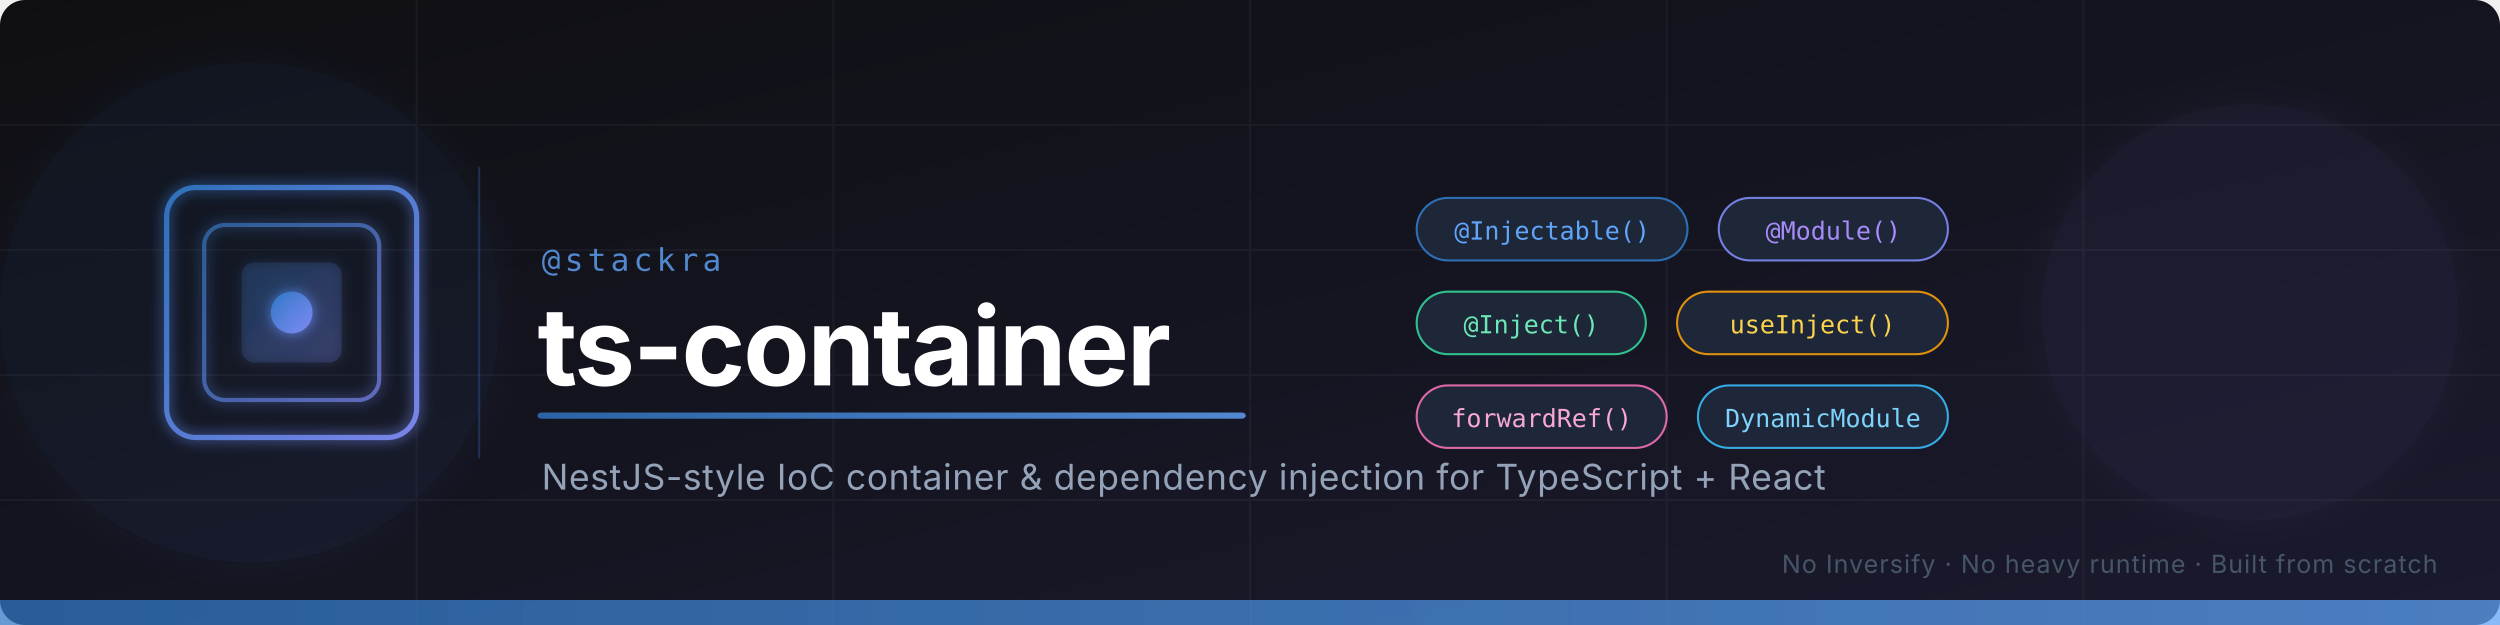
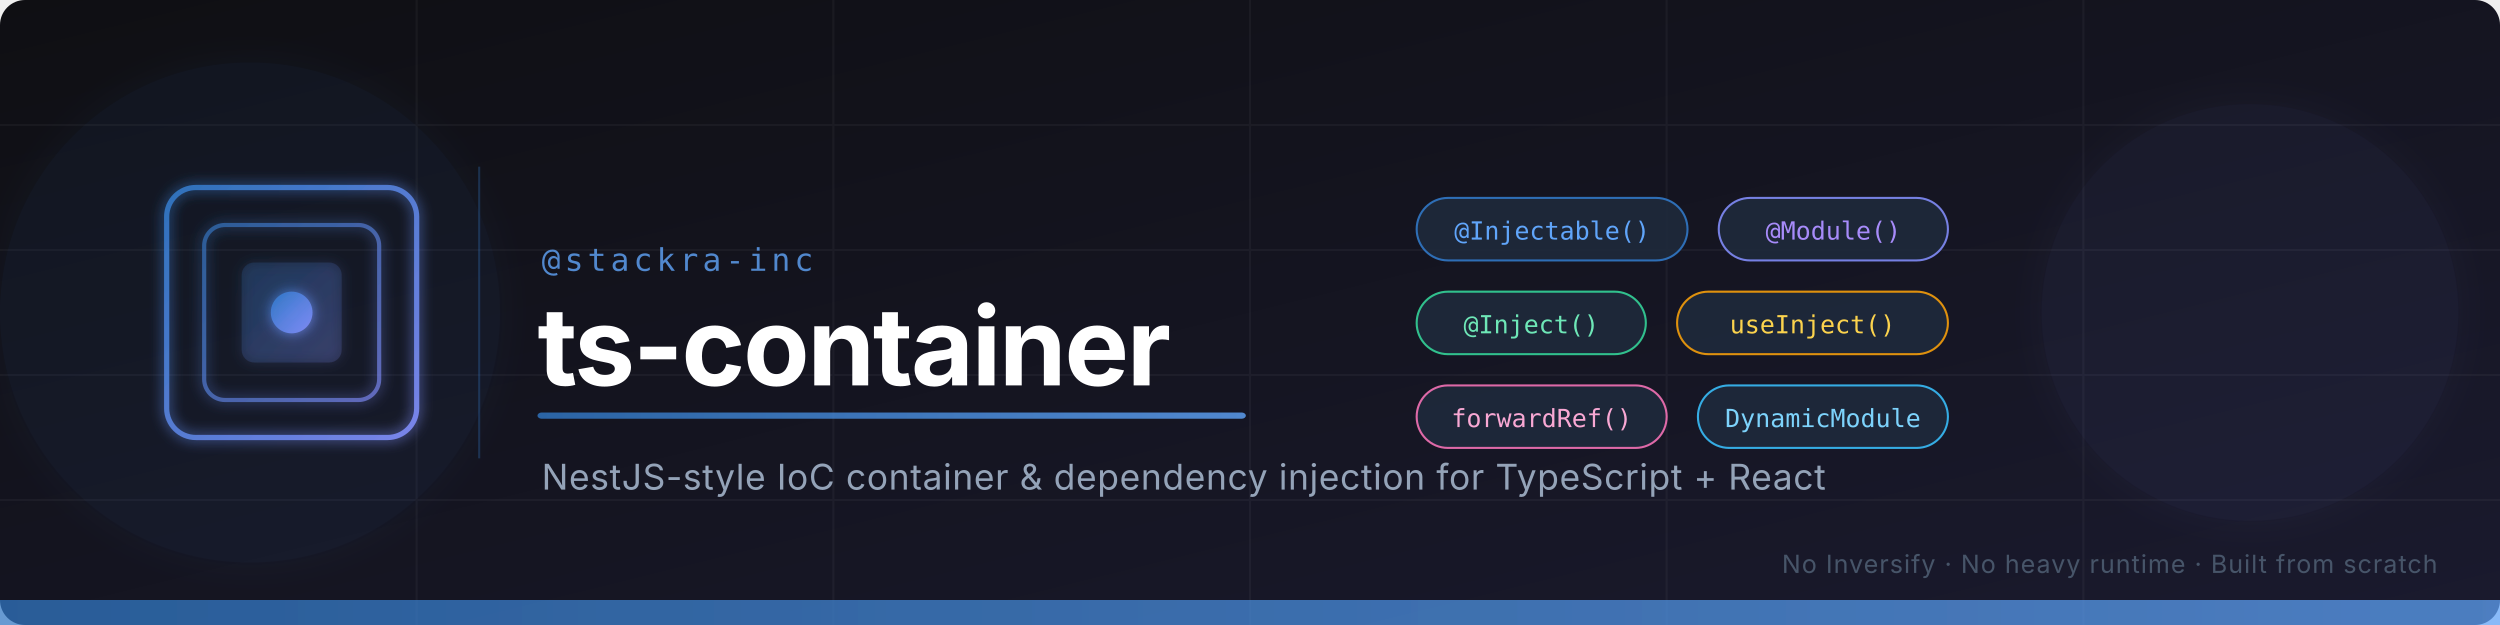
<svg xmlns="http://www.w3.org/2000/svg" width="1200" height="300" viewBox="0 0 1200 300">
  <defs>
    <linearGradient id="bg" x1="0%" y1="0%" x2="100%" y2="100%">
      <stop offset="0%" style="stop-color:#0f0f13;stop-opacity:1" />
      <stop offset="100%" style="stop-color:#1a1a2e;stop-opacity:1" />
    </linearGradient>
    <linearGradient id="accent" x1="0%" y1="0%" x2="100%" y2="0%">
      <stop offset="0%" style="stop-color:#3178c6;stop-opacity:1" />
      <stop offset="100%" style="stop-color:#60a5fa;stop-opacity:1" />
    </linearGradient>
    <linearGradient id="iconGrad" x1="0%" y1="0%" x2="100%" y2="100%">
      <stop offset="0%" style="stop-color:#3178c6;stop-opacity:1" />
      <stop offset="100%" style="stop-color:#818cf8;stop-opacity:1" />
    </linearGradient>
    <filter id="glow">
      <feGaussianBlur stdDeviation="3" result="coloredBlur" />
      <feMerge>
        <feMergeNode in="coloredBlur" />
        <feMergeNode in="SourceGraphic" />
      </feMerge>
    </filter>
    <filter id="softglow">
      <feGaussianBlur stdDeviation="8" result="coloredBlur" />
      <feMerge>
        <feMergeNode in="coloredBlur" />
        <feMergeNode in="SourceGraphic" />
      </feMerge>
    </filter>
  </defs>
  <rect width="1200" height="300" fill="url(#bg)" rx="12" />
  <g opacity="0.04" stroke="#ffffff" stroke-width="1">
    <line x1="0" y1="60" x2="1200" y2="60" />
    <line x1="0" y1="120" x2="1200" y2="120" />
    <line x1="0" y1="180" x2="1200" y2="180" />
    <line x1="0" y1="240" x2="1200" y2="240" />
    <line x1="200" y1="0" x2="200" y2="300" />
    <line x1="400" y1="0" x2="400" y2="300" />
    <line x1="600" y1="0" x2="600" y2="300" />
    <line x1="800" y1="0" x2="800" y2="300" />
    <line x1="1000" y1="0" x2="1000" y2="300" />
  </g>
  <circle cx="120" cy="150" r="120" fill="#3178c6" opacity="0.06" filter="url(#softglow)" />
  <circle cx="1080" cy="150" r="100" fill="#818cf8" opacity="0.05" filter="url(#softglow)" />
  <g transform="translate(80, 90)" filter="url(#glow)">
    <rect x="0" y="0" width="120" height="120" rx="14" fill="none" stroke="url(#iconGrad)" stroke-width="2.5" opacity="0.9" />
    <rect x="18" y="18" width="84" height="84" rx="10" fill="none" stroke="url(#iconGrad)" stroke-width="2" opacity="0.65" />
    <rect x="36" y="36" width="48" height="48" rx="6" fill="url(#iconGrad)" opacity="0.18" />
    <circle cx="60" cy="60" r="10" fill="url(#iconGrad)" opacity="0.95" />
    <line x1="60" y1="0" x2="60" y2="36" stroke="url(#iconGrad)" stroke-width="1.5" opacity="0.4" />
    <line x1="60" y1="84" x2="60" y2="120" stroke="url(#iconGrad)" stroke-width="1.5" opacity="0.4" />
    <line x1="0" y1="60" x2="36" y2="60" stroke="url(#iconGrad)" stroke-width="1.5" opacity="0.4" />
    <line x1="84" y1="60" x2="120" y2="60" stroke="url(#iconGrad)" stroke-width="1.5" opacity="0.4" />
  </g>
  <line x1="230" y1="80" x2="230" y2="220" stroke="#3178c6" stroke-width="1" opacity="0.3" />
-   <text x="260" y="130" font-family="'SF Mono', 'Fira Code', 'Cascadia Code', monospace" font-size="15" fill="#60a5fa" opacity="0.8" letter-spacing="2">@stackra</text>
+   <text x="260" y="130" font-family="'SF Mono', 'Fira Code', 'Cascadia Code', monospace" font-size="15" fill="#60a5fa" opacity="0.8" letter-spacing="2">@stackra-inc</text>
  <text x="258" y="185" font-family="'SF Pro Display', 'Inter', 'Segoe UI', system-ui, sans-serif" font-size="52" font-weight="700" fill="#ffffff" letter-spacing="-1">ts-container</text>
  <rect x="258" y="198" width="340" height="3" rx="2" fill="url(#accent)" opacity="0.8" />
  <text x="260" y="235" font-family="'SF Pro Text', 'Inter', 'Segoe UI', system-ui, sans-serif" font-size="17" fill="#94a3b8" letter-spacing="0.3">NestJS-style IoC container &amp; dependency injection for TypeScript + React</text>
  <g transform="translate(680, 95)">
    <rect x="0" y="0" width="130" height="30" rx="15" fill="#1e293b" stroke="#3178c6" stroke-width="1" opacity="0.9" />
    <text x="65" y="20" font-family="'SF Mono', 'Fira Code', monospace" font-size="12" fill="#60a5fa" text-anchor="middle">@Injectable()</text>
    <rect x="145" y="0" width="110" height="30" rx="15" fill="#1e293b" stroke="#818cf8" stroke-width="1" opacity="0.9" />
    <text x="200" y="20" font-family="'SF Mono', 'Fira Code', monospace" font-size="12" fill="#a78bfa" text-anchor="middle">@Module()</text>
    <rect x="0" y="45" width="110" height="30" rx="15" fill="#1e293b" stroke="#34d399" stroke-width="1" opacity="0.9" />
    <text x="55" y="65" font-family="'SF Mono', 'Fira Code', monospace" font-size="12" fill="#6ee7b7" text-anchor="middle">@Inject()</text>
    <rect x="125" y="45" width="130" height="30" rx="15" fill="#1e293b" stroke="#f59e0b" stroke-width="1" opacity="0.9" />
    <text x="190" y="65" font-family="'SF Mono', 'Fira Code', monospace" font-size="12" fill="#fcd34d" text-anchor="middle">useInject()</text>
    <rect x="0" y="90" width="120" height="30" rx="15" fill="#1e293b" stroke="#f472b6" stroke-width="1" opacity="0.9" />
    <text x="60" y="110" font-family="'SF Mono', 'Fira Code', monospace" font-size="12" fill="#f9a8d4" text-anchor="middle">forwardRef()</text>
    <rect x="135" y="90" width="120" height="30" rx="15" fill="#1e293b" stroke="#38bdf8" stroke-width="1" opacity="0.9" />
    <text x="195" y="110" font-family="'SF Mono', 'Fira Code', monospace" font-size="12" fill="#7dd3fc" text-anchor="middle">DynamicModule</text>
  </g>
  <rect x="0" y="288" width="1200" height="12" rx="0" fill="url(#accent)" opacity="0.6" />
  <rect x="0" y="288" width="1200" height="12" rx="0" fill="url(#accent)" opacity="0.3" />
  <text x="1170" y="275" font-family="'SF Pro Text', 'Inter', system-ui, sans-serif" font-size="12" fill="#475569" text-anchor="end" letter-spacing="0.5">No Inversify · No heavy runtime · Built from scratch</text>
</svg>
